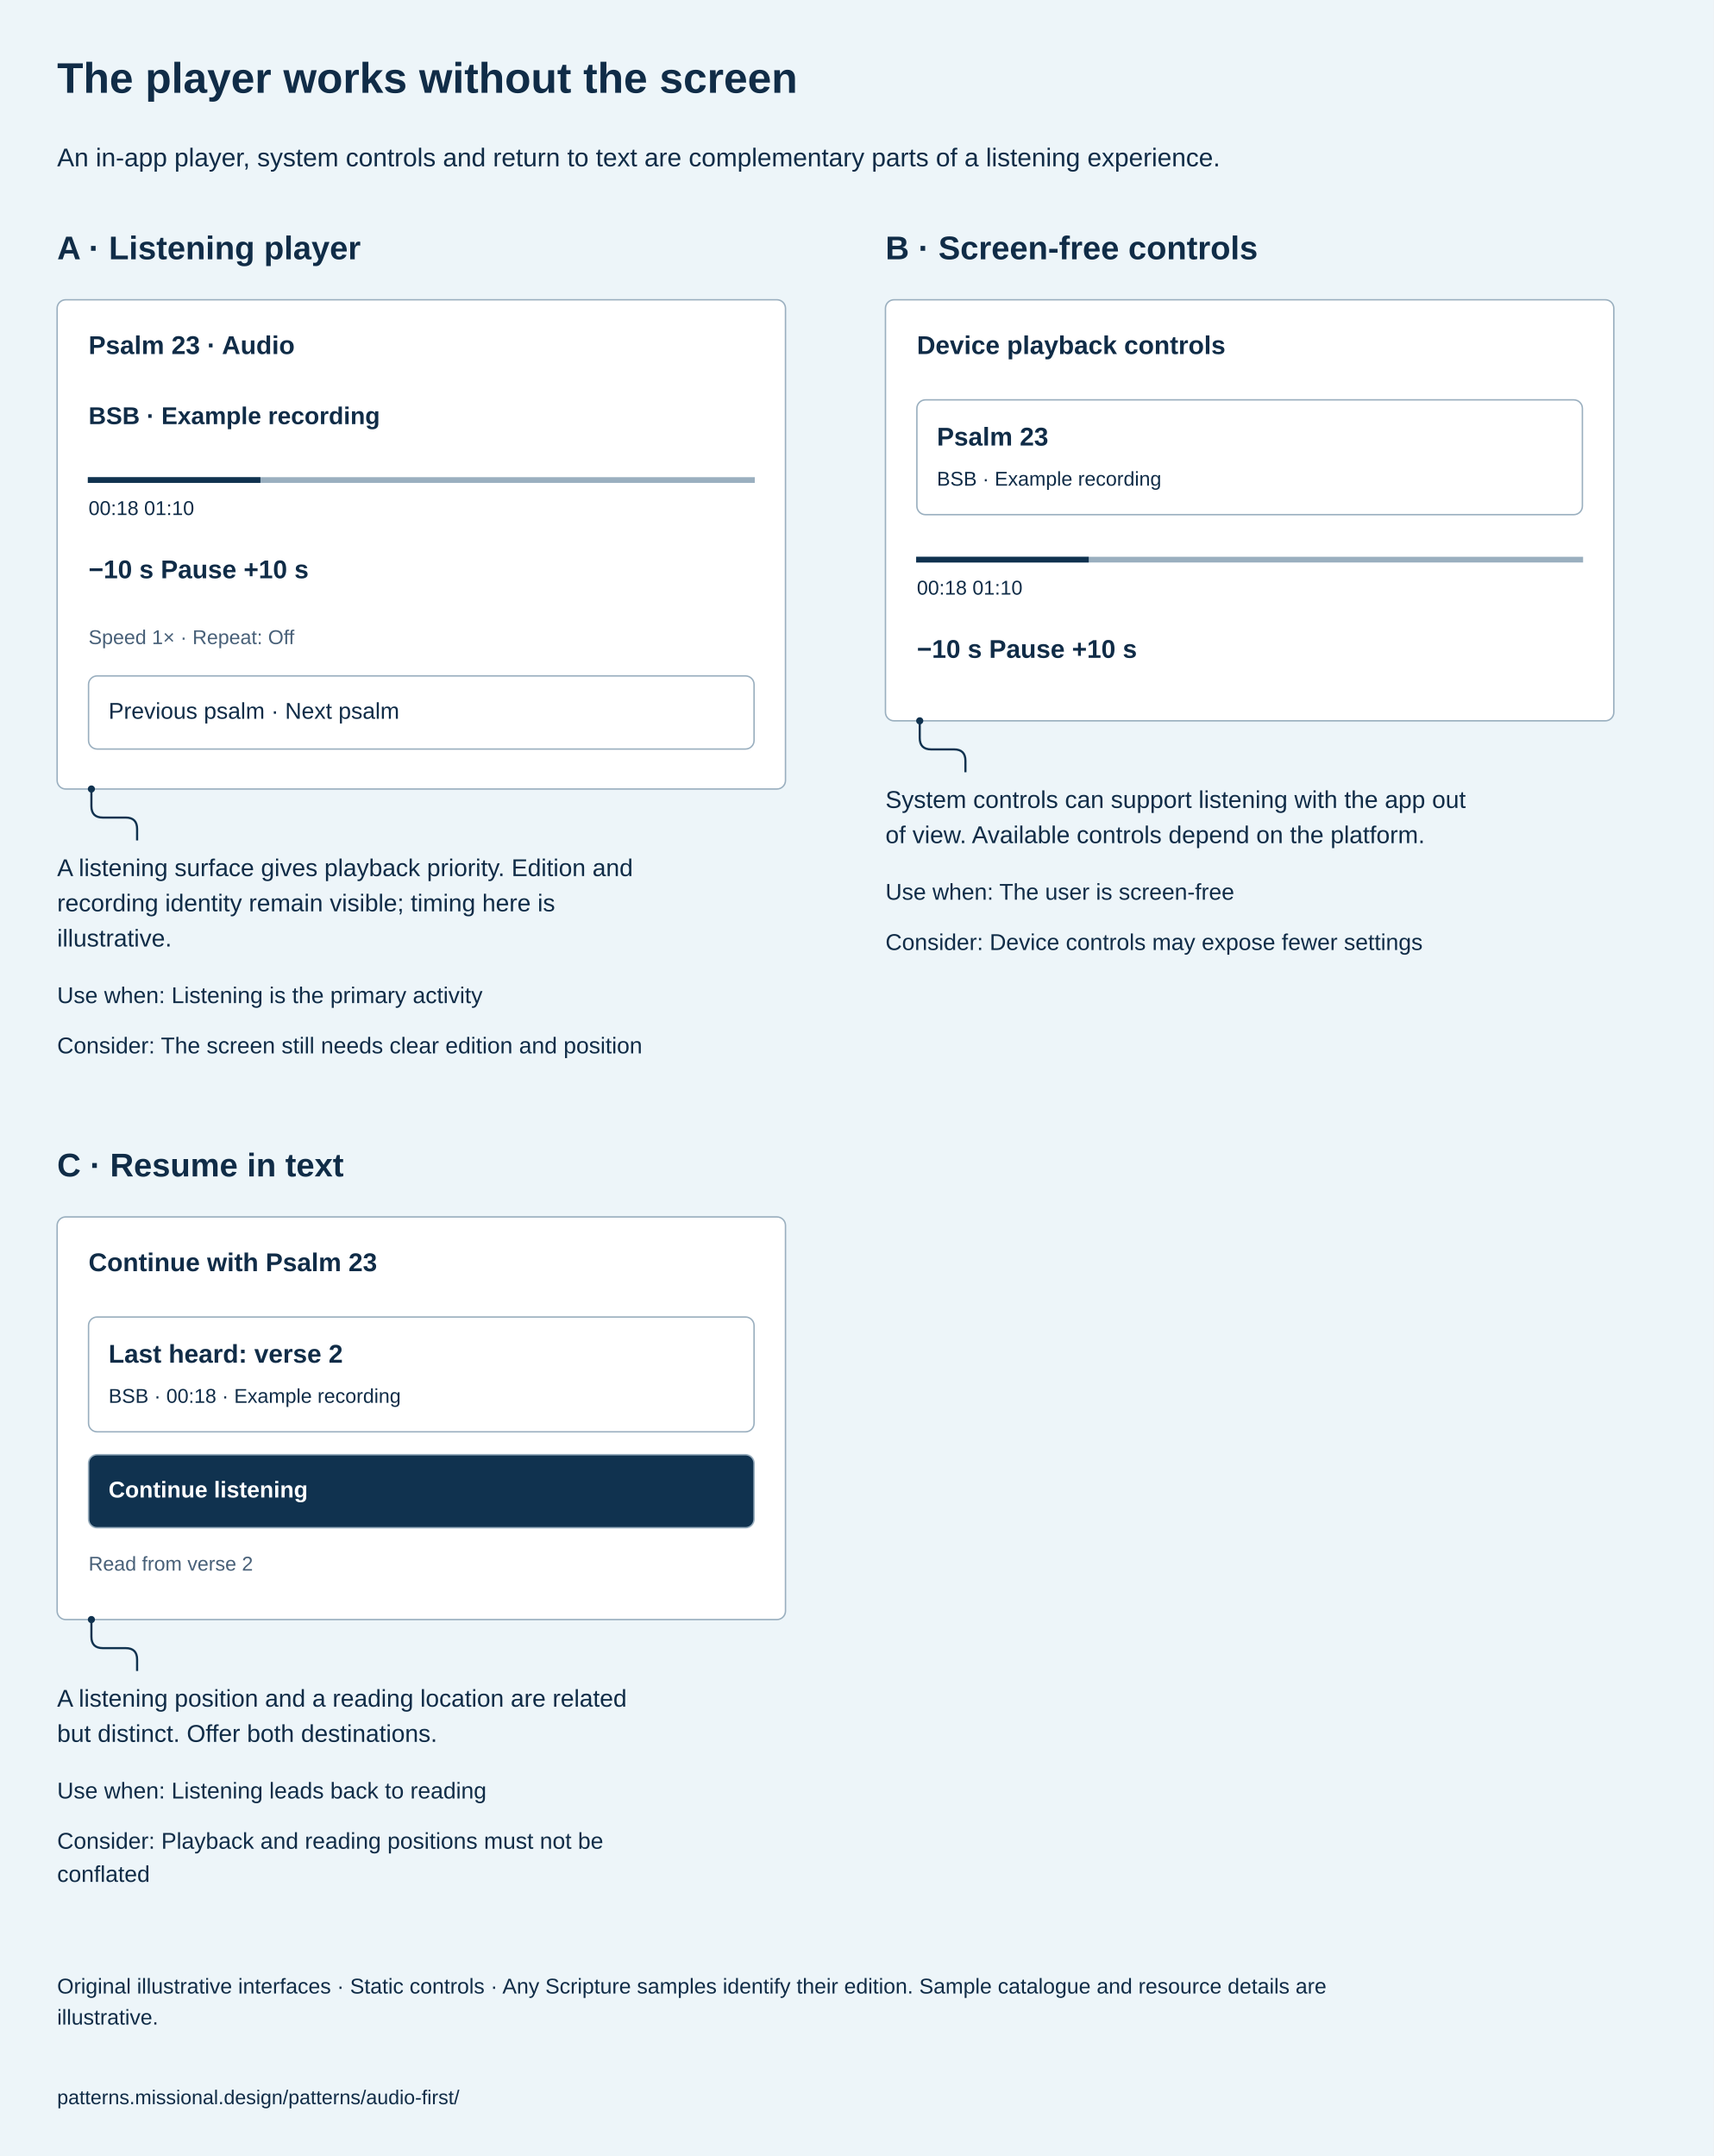
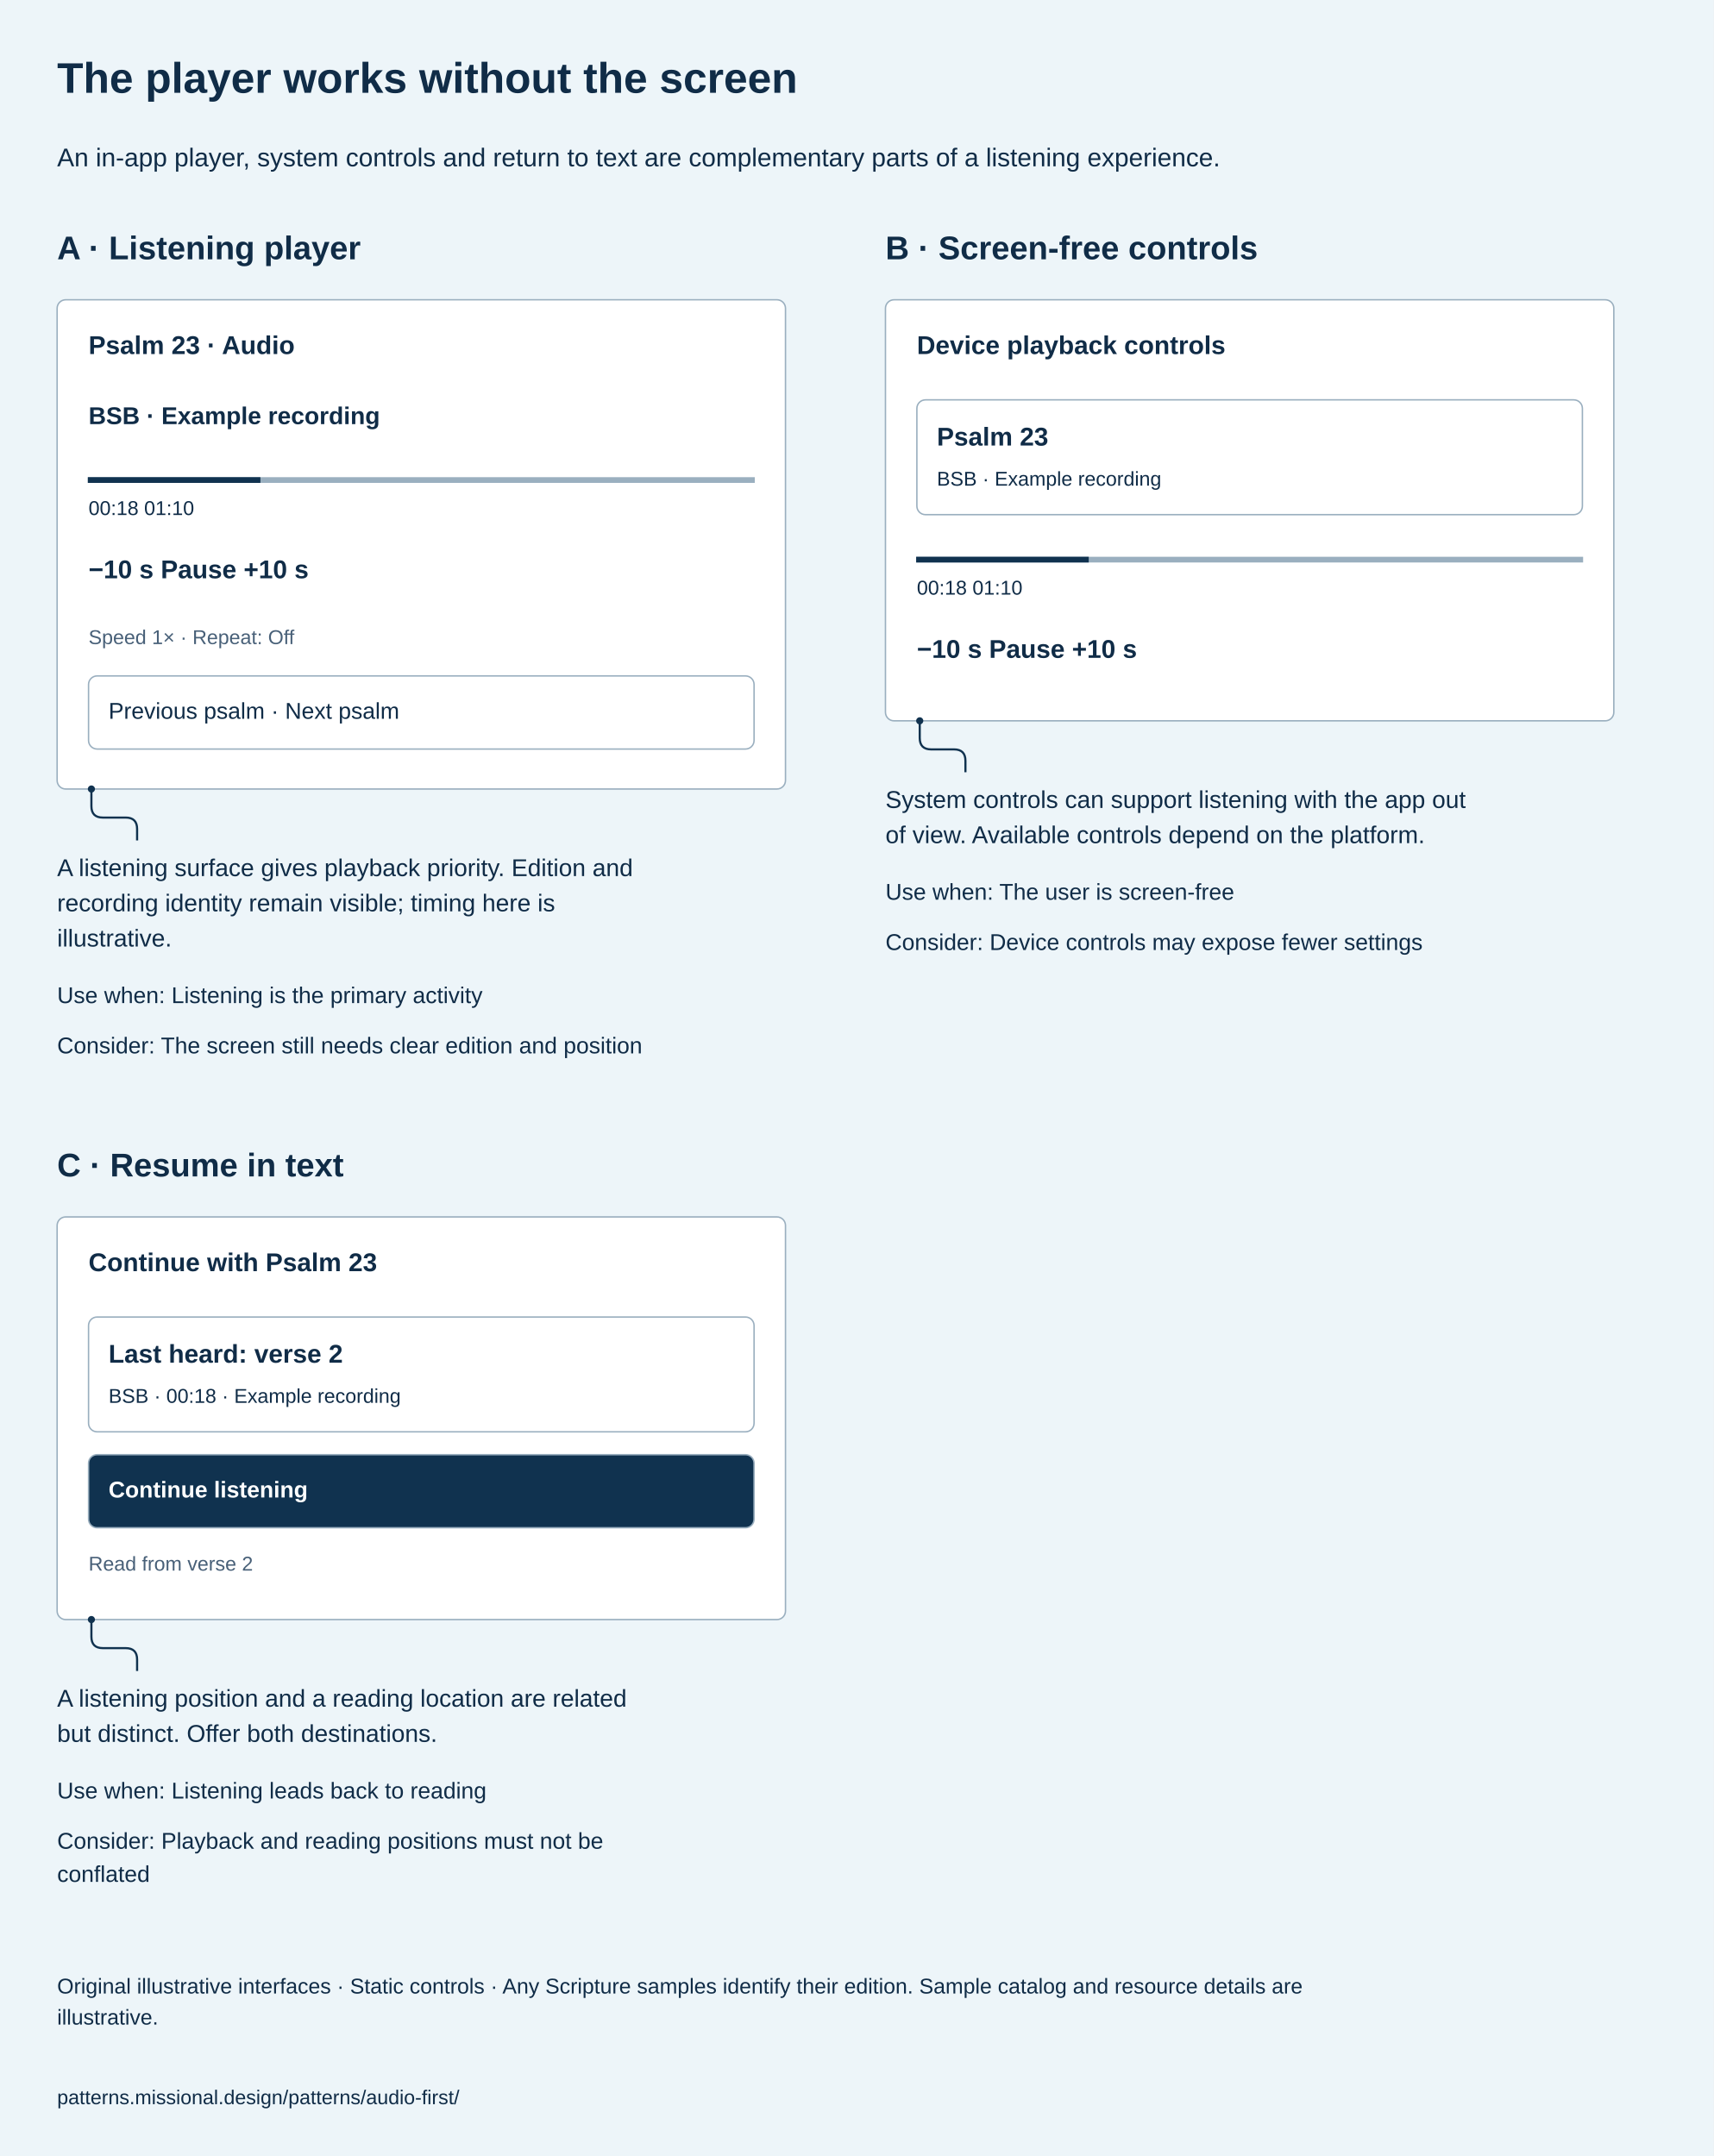
<svg xmlns="http://www.w3.org/2000/svg" viewBox="0 0 1200 1510" role="img" aria-labelledby="title desc" data-illustration-theme="light">
  <rect width="1200" height="1510" fill="#edf5f9" />
  <g font-family="Arial, sans-serif">
    <text x="40" y="65" font-size="30" fill="#102c47" font-weight="700">The player works without the screen</text>
    <text x="40" y="116.5" font-size="18" fill="#102c47">An in-app player, system controls and return to text are complementary parts of a listening experience.</text>
    <text x="40" y="181.6" font-size="23" fill="#102c47" font-weight="700">A · Listening player</text>
    <rect x="40" y="209.95" width="510" height="342.65" rx="6" fill="#ffffff" stroke="#9aafbf" />
    <text x="62" y="247.95" font-size="18" fill="#102c47" font-weight="700">Psalm 23 · Audio</text>
    <text x="62" y="297.05" font-size="17" fill="#102c47" font-weight="700">BSB · Example recording</text>
    <rect x="62" y="334.7" width="466" height="3" rx="0" fill="#9aafbf" stroke="#9aafbf" />
    <rect x="62" y="334.7" width="119.829" height="3" rx="0" fill="#10324f" stroke="#10324f" />
    <text x="62" y="360.7" font-size="14" fill="#102c47">00:18                          01:10</text>
    <text x="62" y="405.0" font-size="18" fill="#102c47" font-weight="700">−10 s             Pause             +10 s</text>
    <text x="62" y="451.1" font-size="14" fill="#486078">Speed 1×  ·  Repeat: Off</text>
    <rect x="62" y="473.4" width="466" height="51.2" rx="6" fill="#ffffff" stroke="#9aafbf" />
    <text x="76" y="503.4" font-size="16" fill="#102c47">Previous psalm  ·  Next psalm</text>
    <path d="M64 552.6v12 q0 8 8 8 h16 q8 0 8 8 v8" fill="none" stroke="#10324f" stroke-width="1.5" />
    <circle cx="64" cy="552.6" r="2.5" fill="#10324f" />
    <text x="40" y="613.6" font-size="17" fill="#102c47">A listening surface gives playback priority. Edition and</text>
    <text x="40" y="638.25" font-size="17" fill="#102c47">recording identity remain visible; timing here is</text>
    <text x="40" y="662.9" font-size="17" fill="#102c47">illustrative.</text>
    <text x="40" y="702.55" font-size="16" fill="#102c47">Use when: Listening is the primary activity</text>
    <text x="40" y="737.75" font-size="16" fill="#102c47">Consider: The screen still needs clear edition and position</text>
    <text x="620" y="181.6" font-size="23" fill="#102c47" font-weight="700">B · Screen-free controls</text>
    <rect x="620" y="209.95" width="510" height="294.9" rx="6" fill="#ffffff" stroke="#9aafbf" />
    <text x="642" y="247.95" font-size="18" fill="#102c47" font-weight="700">Device playback controls</text>
    <rect x="642" y="280.05" width="466" height="80.4" rx="6" fill="#ffffff" stroke="#9aafbf" />
    <text x="656" y="312.05" font-size="18" fill="#102c47" font-weight="700">Psalm 23</text>
    <text x="656" y="340.15" font-size="14" fill="#102c47">BSB · Example recording</text>
    <rect x="642" y="390.45" width="466" height="3" rx="0" fill="#9aafbf" stroke="#9aafbf" />
    <rect x="642" y="390.45" width="119.829" height="3" rx="0" fill="#10324f" stroke="#10324f" />
    <text x="642" y="416.45" font-size="14" fill="#102c47">00:18                          01:10</text>
    <text x="642" y="460.75" font-size="18" fill="#102c47" font-weight="700">−10 s             Pause             +10 s</text>
    <path d="M644 504.85v12 q0 8 8 8 h16 q8 0 8 8 v8" fill="none" stroke="#10324f" stroke-width="1.5" />
    <circle cx="644" cy="504.85" r="2.5" fill="#10324f" />
    <text x="620" y="565.85" font-size="17" fill="#102c47">System controls can support listening with the app out</text>
    <text x="620" y="590.5" font-size="17" fill="#102c47">of view. Available controls depend on the platform.</text>
    <text x="620" y="630.15" font-size="16" fill="#102c47">Use when: The user is screen-free</text>
    <text x="620" y="665.35" font-size="16" fill="#102c47">Consider: Device controls may expose fewer settings</text>
    <text x="40" y="823.95" font-size="23" fill="#102c47" font-weight="700">C · Resume in text</text>
    <rect x="40" y="852.3" width="510" height="282" rx="6" fill="#ffffff" stroke="#9aafbf" />
    <text x="62" y="890.3" font-size="18" fill="#102c47" font-weight="700">Continue with Psalm 23</text>
    <rect x="62" y="922.4" width="466" height="80.4" rx="6" fill="#ffffff" stroke="#9aafbf" />
    <text x="76" y="954.4" font-size="18" fill="#102c47" font-weight="700">Last heard: verse 2</text>
    <text x="76" y="982.5" font-size="14" fill="#102c47">BSB · 00:18 · Example recording</text>
    <rect x="62" y="1018.8" width="466" height="51.2" rx="6" fill="#10324f" stroke="#9aafbf" />
    <text x="76" y="1048.8" font-size="16" fill="#ffffff" font-weight="700">Continue listening</text>
    <text x="62" y="1100" font-size="14" fill="#486078">Read from verse 2</text>
    <path d="M64 1134.3v12 q0 8 8 8 h16 q8 0 8 8 v8" fill="none" stroke="#10324f" stroke-width="1.5" />
    <circle cx="64" cy="1134.3" r="2.5" fill="#10324f" />
    <text x="40" y="1195.3" font-size="17" fill="#102c47">A listening position and a reading location are related</text>
    <text x="40" y="1219.95" font-size="17" fill="#102c47">but distinct. Offer both destinations.</text>
    <text x="40" y="1259.6" font-size="16" fill="#102c47">Use when: Listening leads back to reading</text>
    <text x="40" y="1294.8" font-size="16" fill="#102c47">Consider: Playback and reading positions must not be</text>
    <text x="40" y="1318" font-size="16" fill="#102c47">conflated</text>
-     <text x="40" y="1396.2" font-size="15" fill="#102c47">Original illustrative interfaces · Static controls · Any Scripture samples identify their edition. Sample catalogue and resource details are</text>
+     <text x="40" y="1396.2" font-size="15" fill="#102c47">Original illustrative interfaces · Static controls · Any Scripture samples identify their edition. Sample catalog and resource details are</text>
    <text x="40" y="1417.95" font-size="15" fill="#102c47">illustrative.</text>
    <text x="40" y="1473.7" font-size="14" fill="#102c47">patterns.missional.design/patterns/audio-first/</text>
  </g>
</svg>
